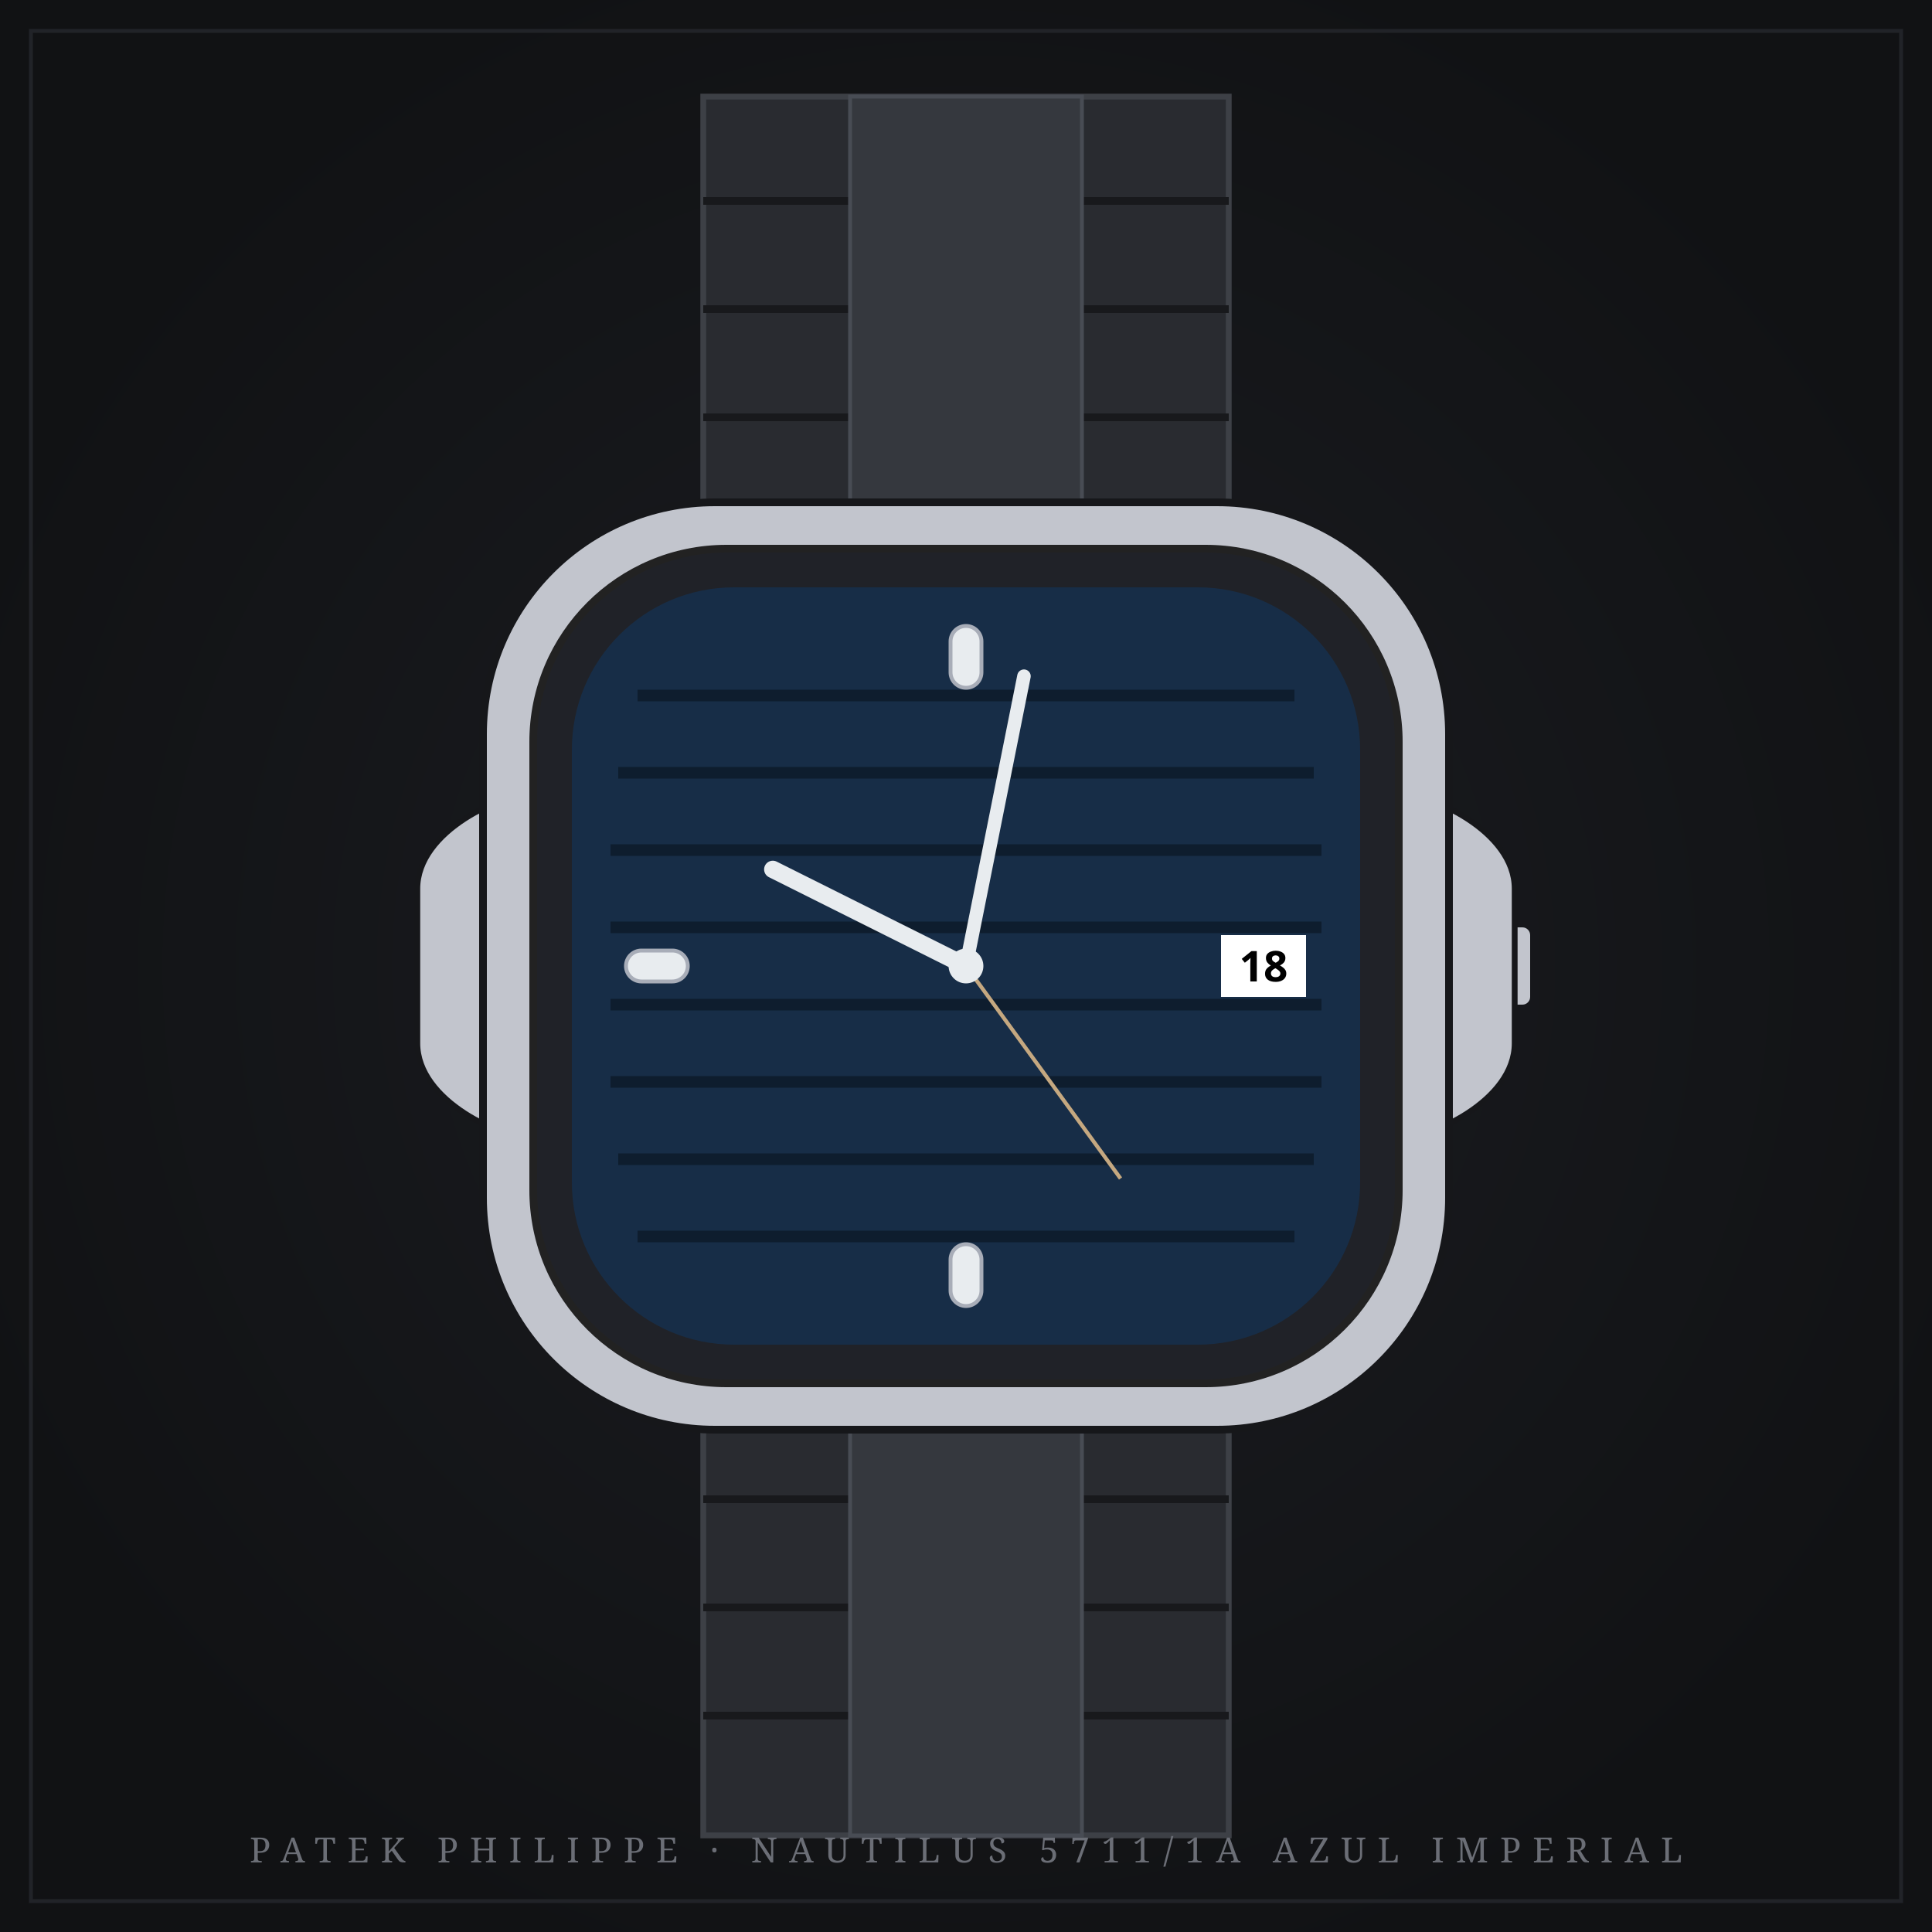
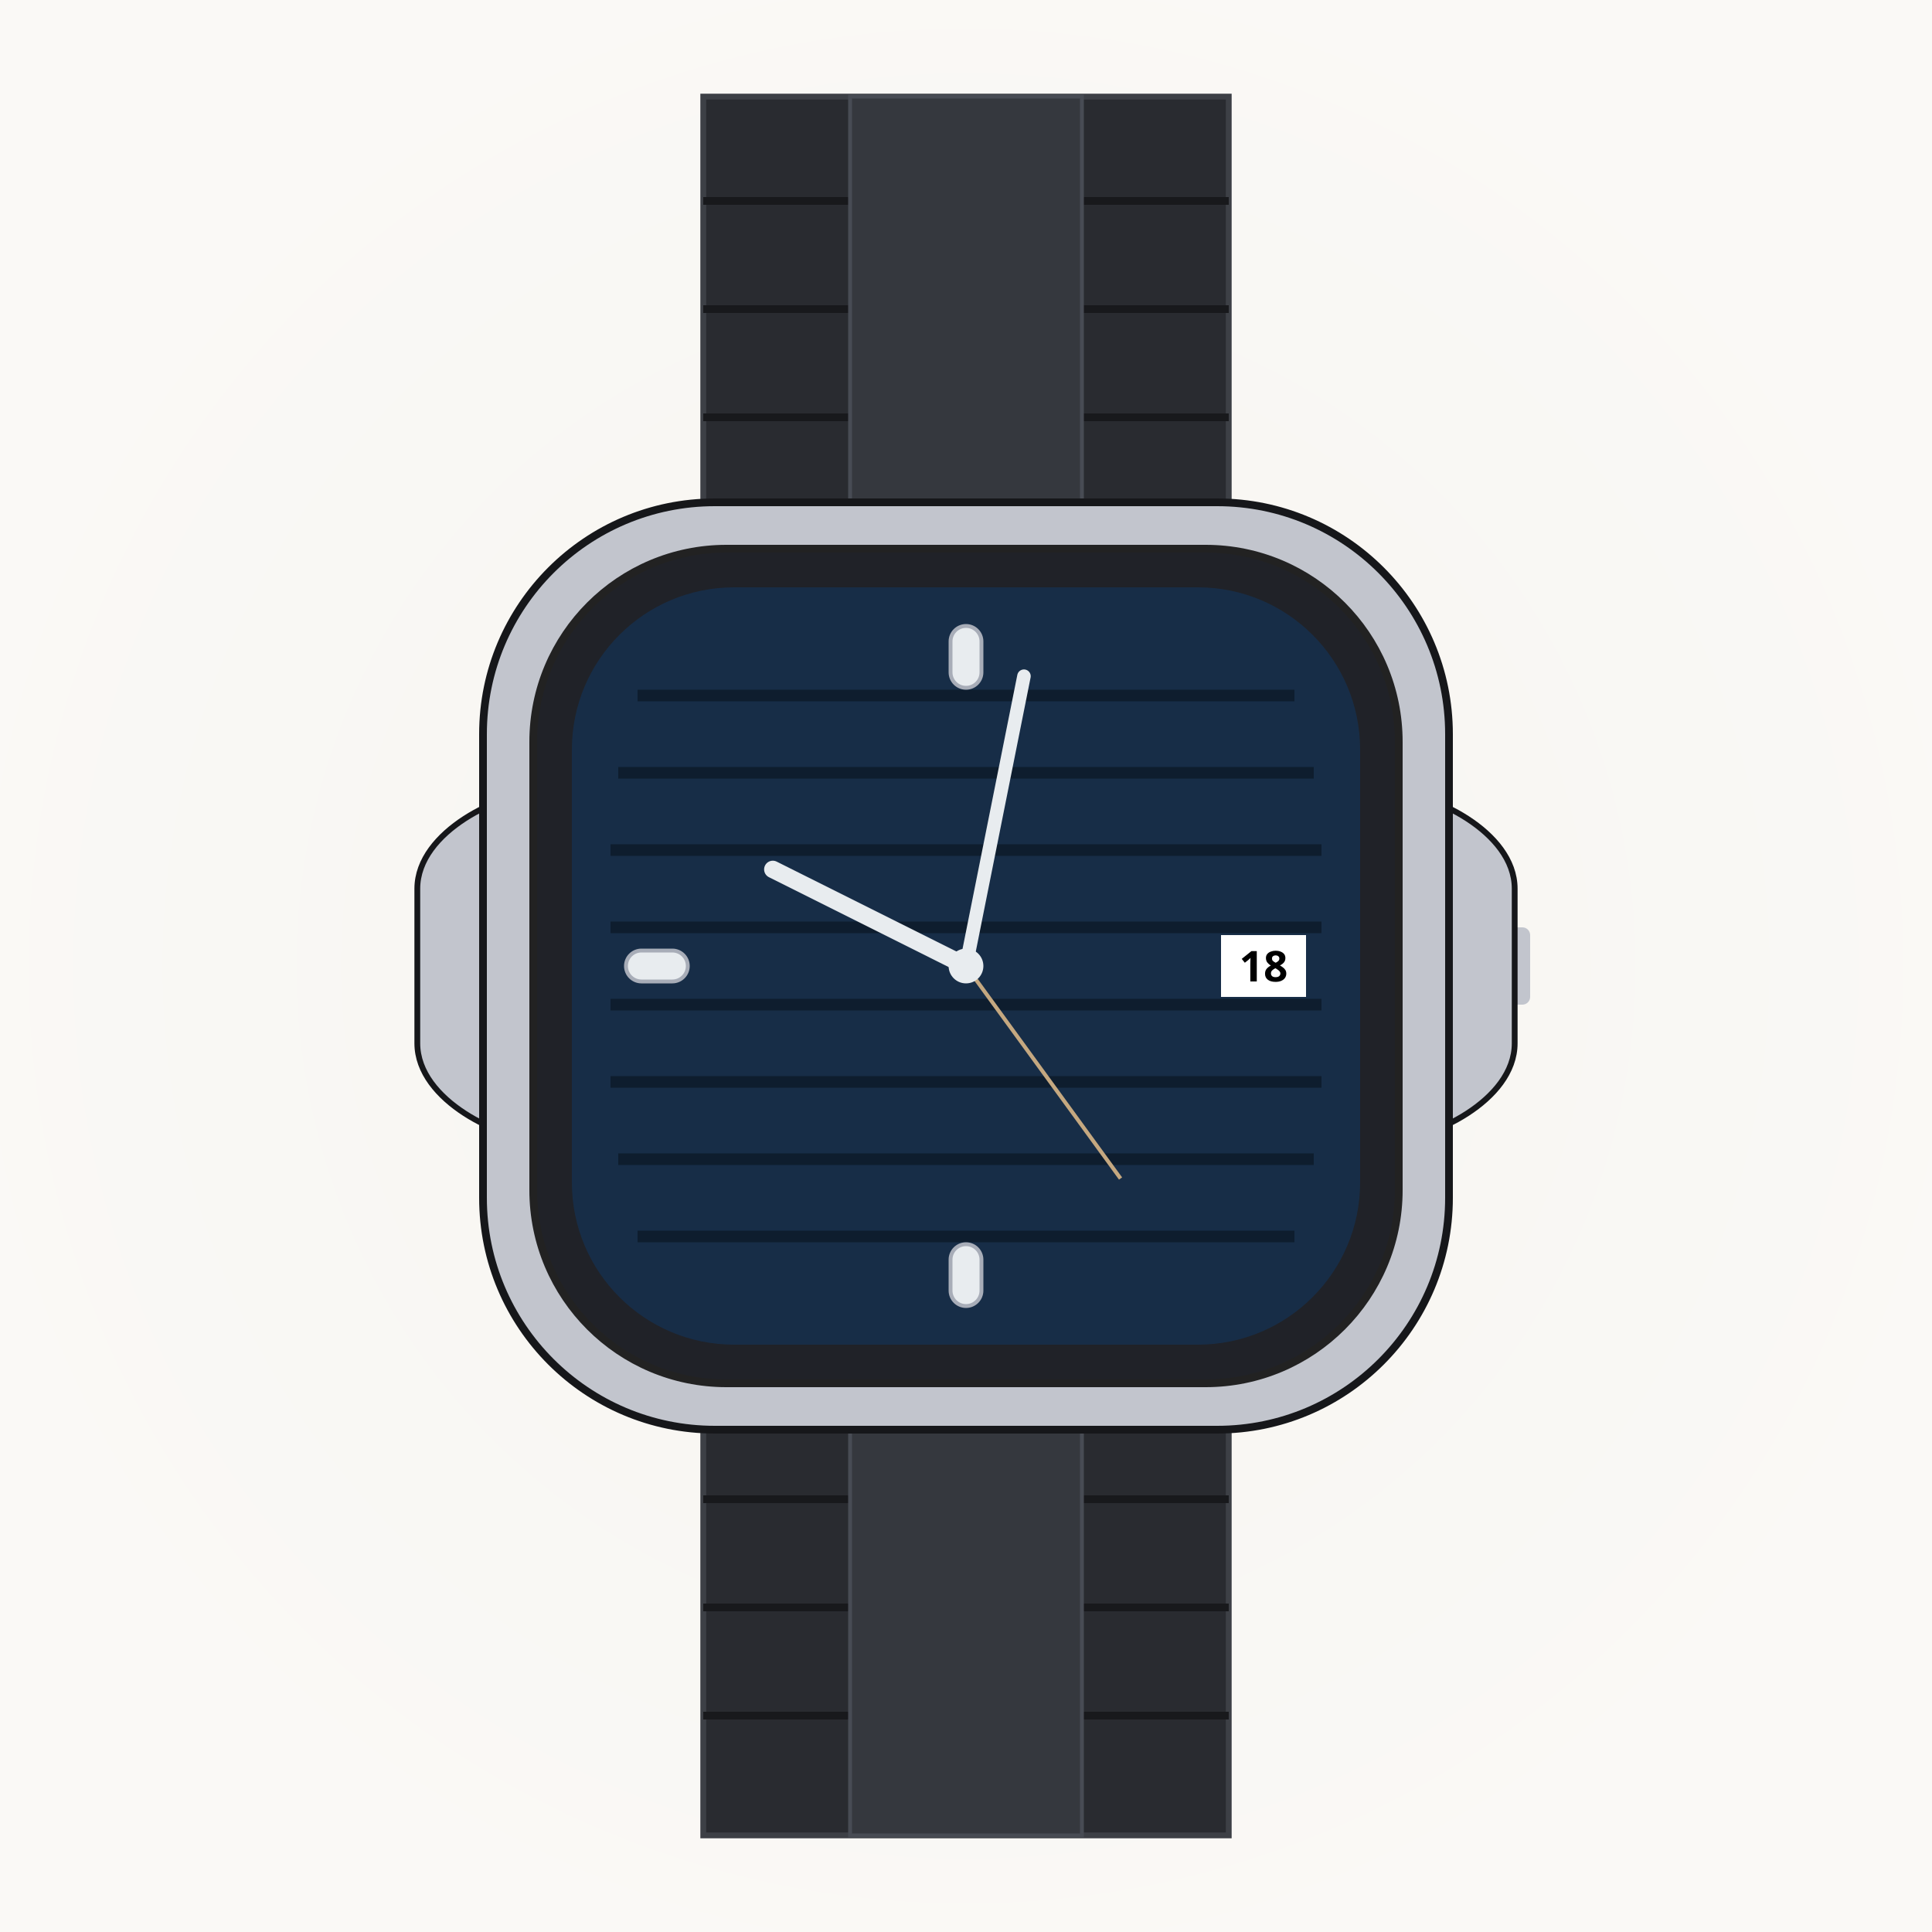
<svg xmlns="http://www.w3.org/2000/svg" viewBox="0 0 500 500" width="500" height="500">
  <defs>
    <radialGradient id="bgLight" cx="50%" cy="50%" r="55%">
-       <stop offset="0%" stop-color="#1B1D22" />
-       <stop offset="100%" stop-color="#111214" />
+       <stop offset="0%" stop-color="#F7F5F0" />
+       <stop offset="100%" stop-color="#FAF9F6" />
    </radialGradient>
  </defs>
  <rect width="500" height="500" fill="url(#bgLight)" />
-   <rect x="8" y="8" width="484" height="484" fill="none" stroke="#212328" stroke-width="1" />
  <rect x="182" y="25" width="136" height="115" fill="#292B30" stroke="#3D4046" stroke-width="1.5" />
  <line x1="182" y1="52" x2="318" y2="52" stroke="#18191C" stroke-width="2" />
  <line x1="182" y1="80" x2="318" y2="80" stroke="#18191C" stroke-width="2" />
  <line x1="182" y1="108" x2="318" y2="108" stroke="#18191C" stroke-width="2" />
  <rect x="220" y="25" width="60" height="115" fill="#35383E" stroke="#484C54" stroke-width="1" />
  <rect x="182" y="360" width="136" height="115" fill="#292B30" stroke="#3D4046" stroke-width="1.5" />
  <line x1="182" y1="388" x2="318" y2="388" stroke="#18191C" stroke-width="2" />
  <line x1="182" y1="416" x2="318" y2="416" stroke="#18191C" stroke-width="2" />
  <line x1="182" y1="444" x2="318" y2="444" stroke="#18191C" stroke-width="2" />
  <rect x="220" y="360" width="60" height="115" fill="#35383E" stroke="#484C54" stroke-width="1" />
  <rect x="382" y="240" width="14" height="20" fill="#C2C5CD" rx="2" />
  <path d="M 108 230 C 108 215 130 205 140 205 L 360 205 C 370 205 392 215 392 230 L 392 270 C 392 285 370 295 360 295 L 140 295 C 130 295 108 285 108 270 Z" fill="#C2C5CD" stroke="#16171A" stroke-width="1.5" />
  <rect x="125" y="130" width="250" height="240" rx="60" fill="#C2C5CD" stroke="#16171A" stroke-width="2" />
  <rect x="138" y="142" width="224" height="216" rx="50" fill="#202228" stroke="#222" stroke-width="2" />
  <rect x="148" y="152" width="204" height="196" rx="42" fill="#172D47" />
  <line x1="165" y1="180" x2="335" y2="180" stroke="#0E1D2E" stroke-width="3" />
  <line x1="160" y1="200" x2="340" y2="200" stroke="#0E1D2E" stroke-width="3" />
  <line x1="158" y1="220" x2="342" y2="220" stroke="#0E1D2E" stroke-width="3" />
  <line x1="158" y1="240" x2="342" y2="240" stroke="#0E1D2E" stroke-width="3" />
  <line x1="158" y1="260" x2="342" y2="260" stroke="#0E1D2E" stroke-width="3" />
  <line x1="158" y1="280" x2="342" y2="280" stroke="#0E1D2E" stroke-width="3" />
  <line x1="160" y1="300" x2="340" y2="300" stroke="#0E1D2E" stroke-width="3" />
  <line x1="165" y1="320" x2="335" y2="320" stroke="#0E1D2E" stroke-width="3" />
  <rect x="246" y="162" width="8" height="16" rx="4" fill="#E8ECEF" stroke="#A8ADB8" />
  <rect x="246" y="322" width="8" height="16" rx="4" fill="#E8ECEF" stroke="#A8ADB8" />
  <rect x="162" y="246" width="16" height="8" rx="4" fill="#E8ECEF" stroke="#A8ADB8" />
  <rect x="316" y="242" width="22" height="16" fill="#FFF" />
  <text x="327" y="254" font-family="sans-serif" font-size="11" font-weight="bold" fill="#000" text-anchor="middle">18</text>
  <line x1="250" y1="250" x2="200" y2="225" stroke="#E8ECEF" stroke-width="4.5" stroke-linecap="round" />
  <line x1="250" y1="250" x2="265" y2="175" stroke="#E8ECEF" stroke-width="3.5" stroke-linecap="round" />
  <line x1="250" y1="250" x2="290" y2="305" stroke="#C5A880" stroke-width="1" />
  <circle cx="250" cy="250" r="4.5" fill="#E8ECEF" />
-   <text x="250" y="482" font-family="'Cinzel', 'Playfair Display', serif" font-size="9" letter-spacing="3" fill="#6B6E76" text-anchor="middle" text-transform="uppercase">PATEK PHILIPPE · NAUTILUS 5711/1A AZUL IMPERIAL</text>
</svg>
